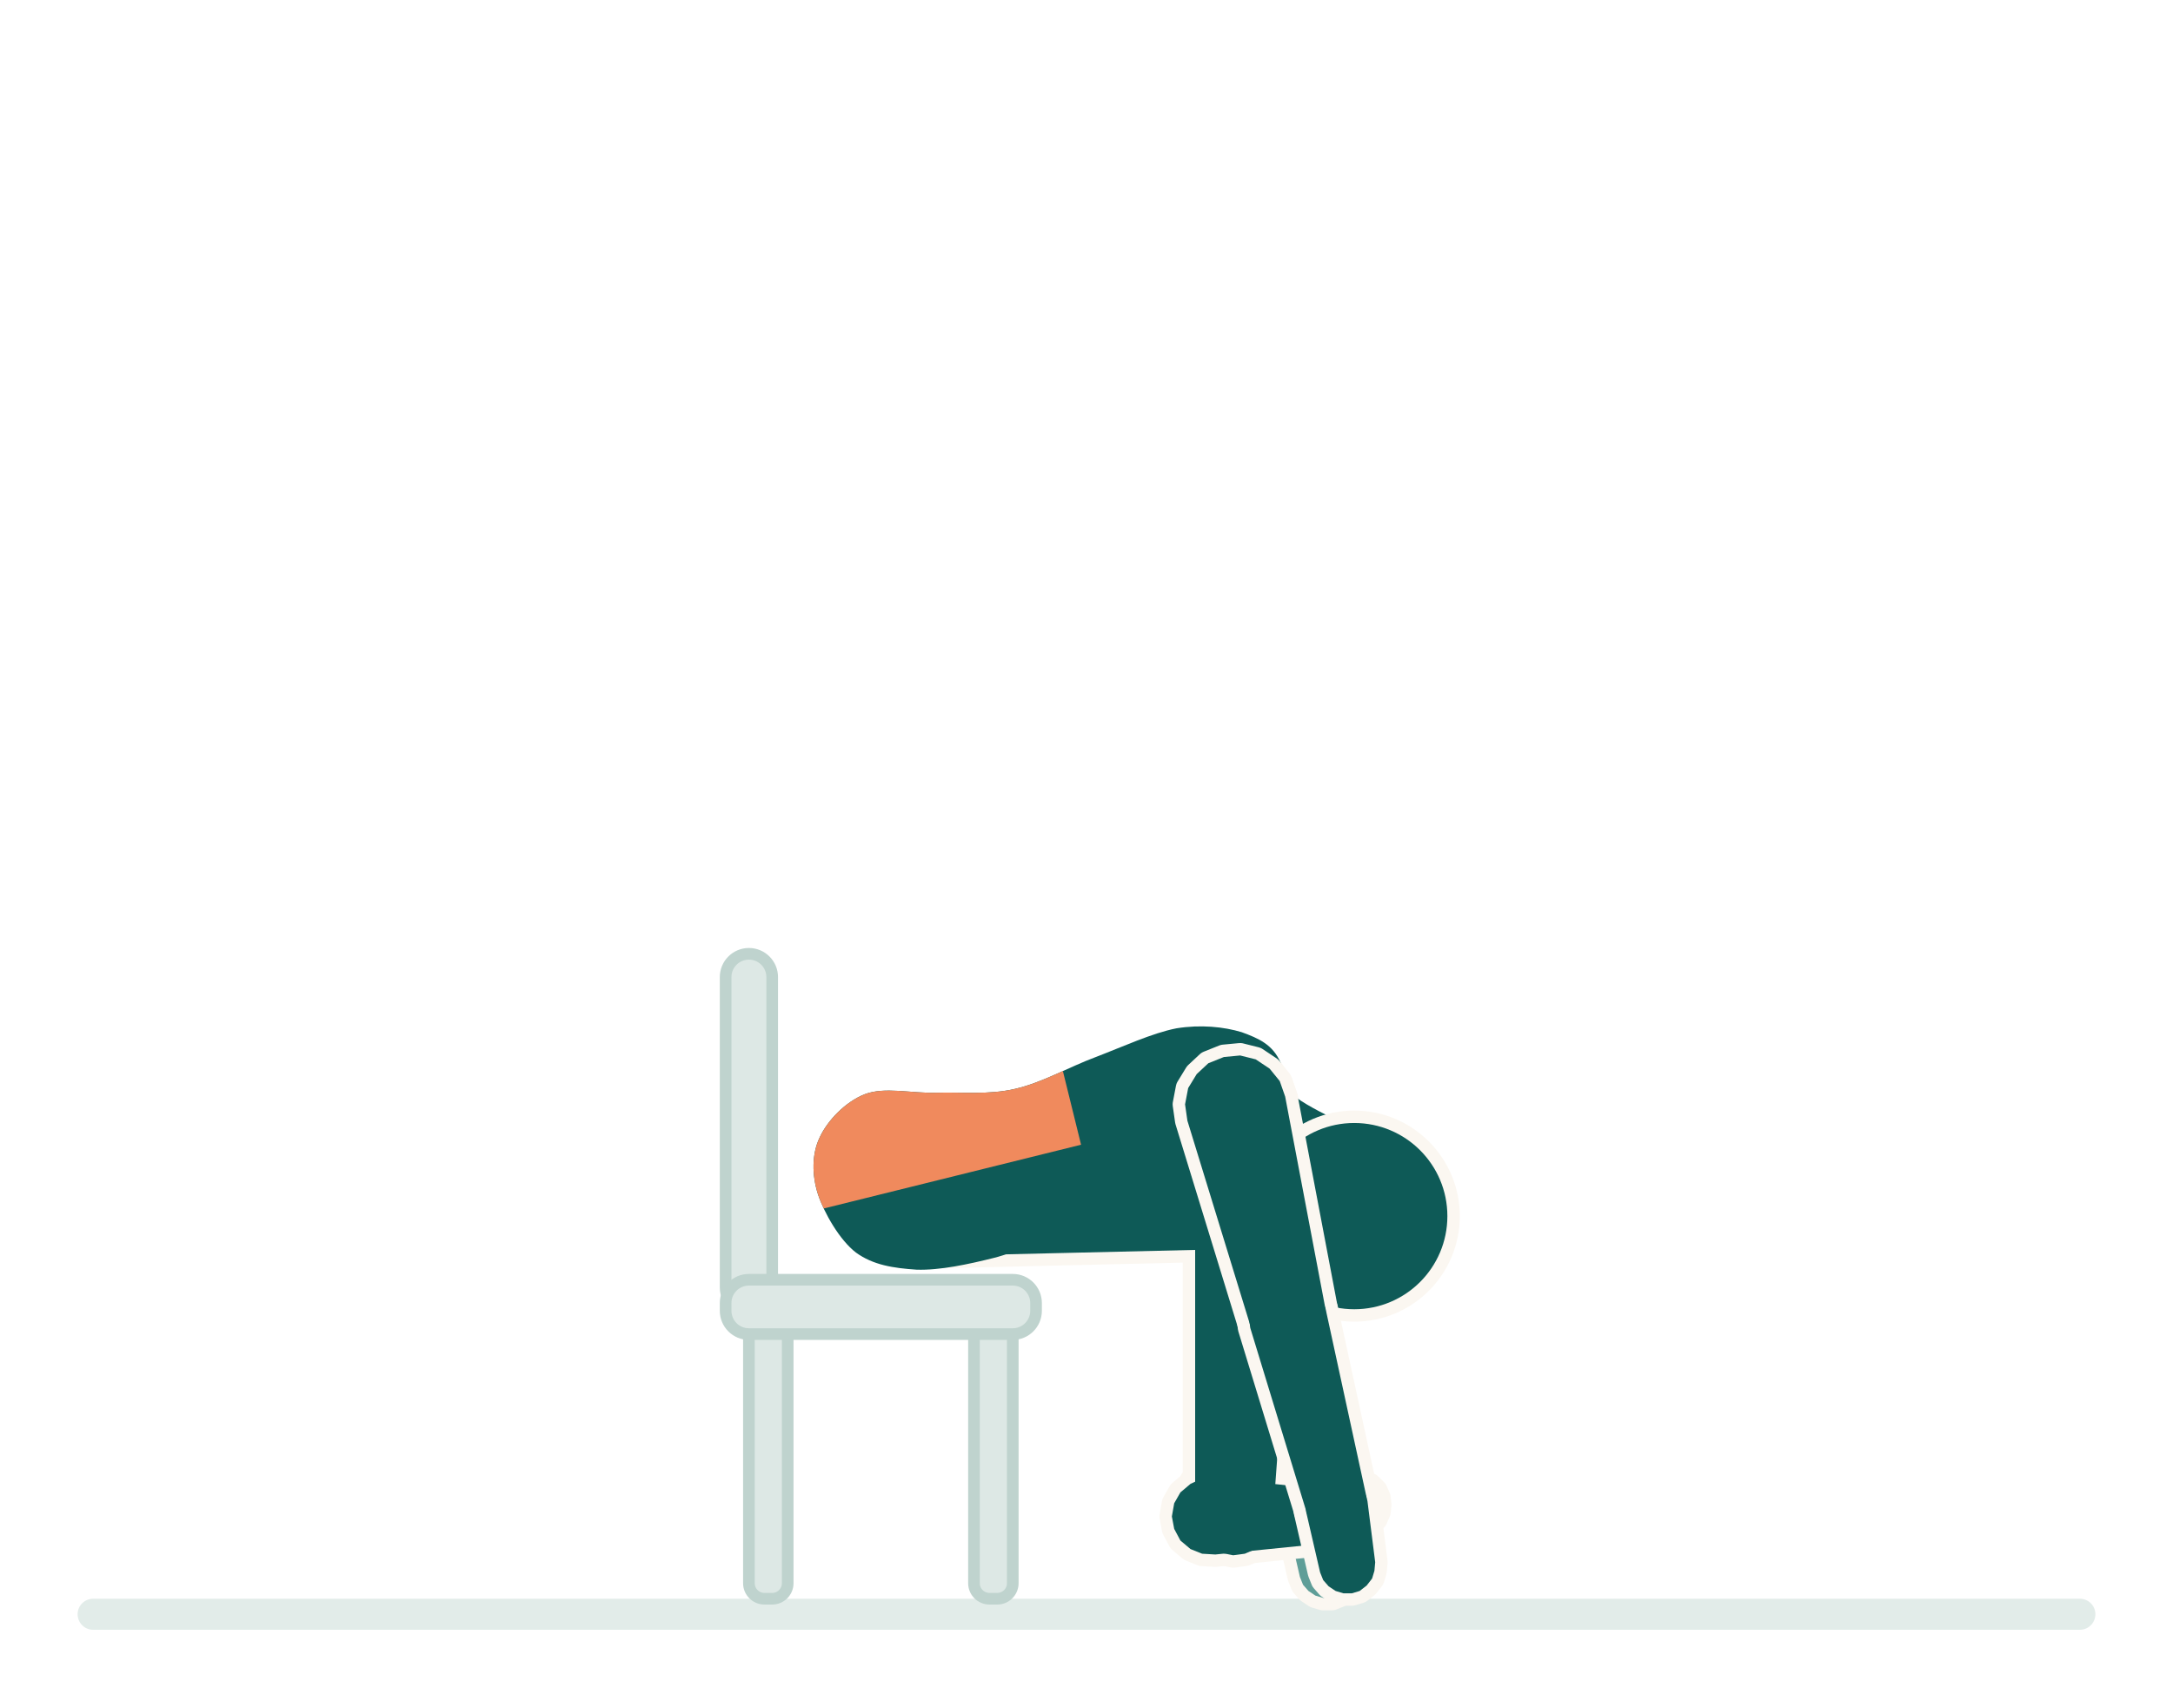
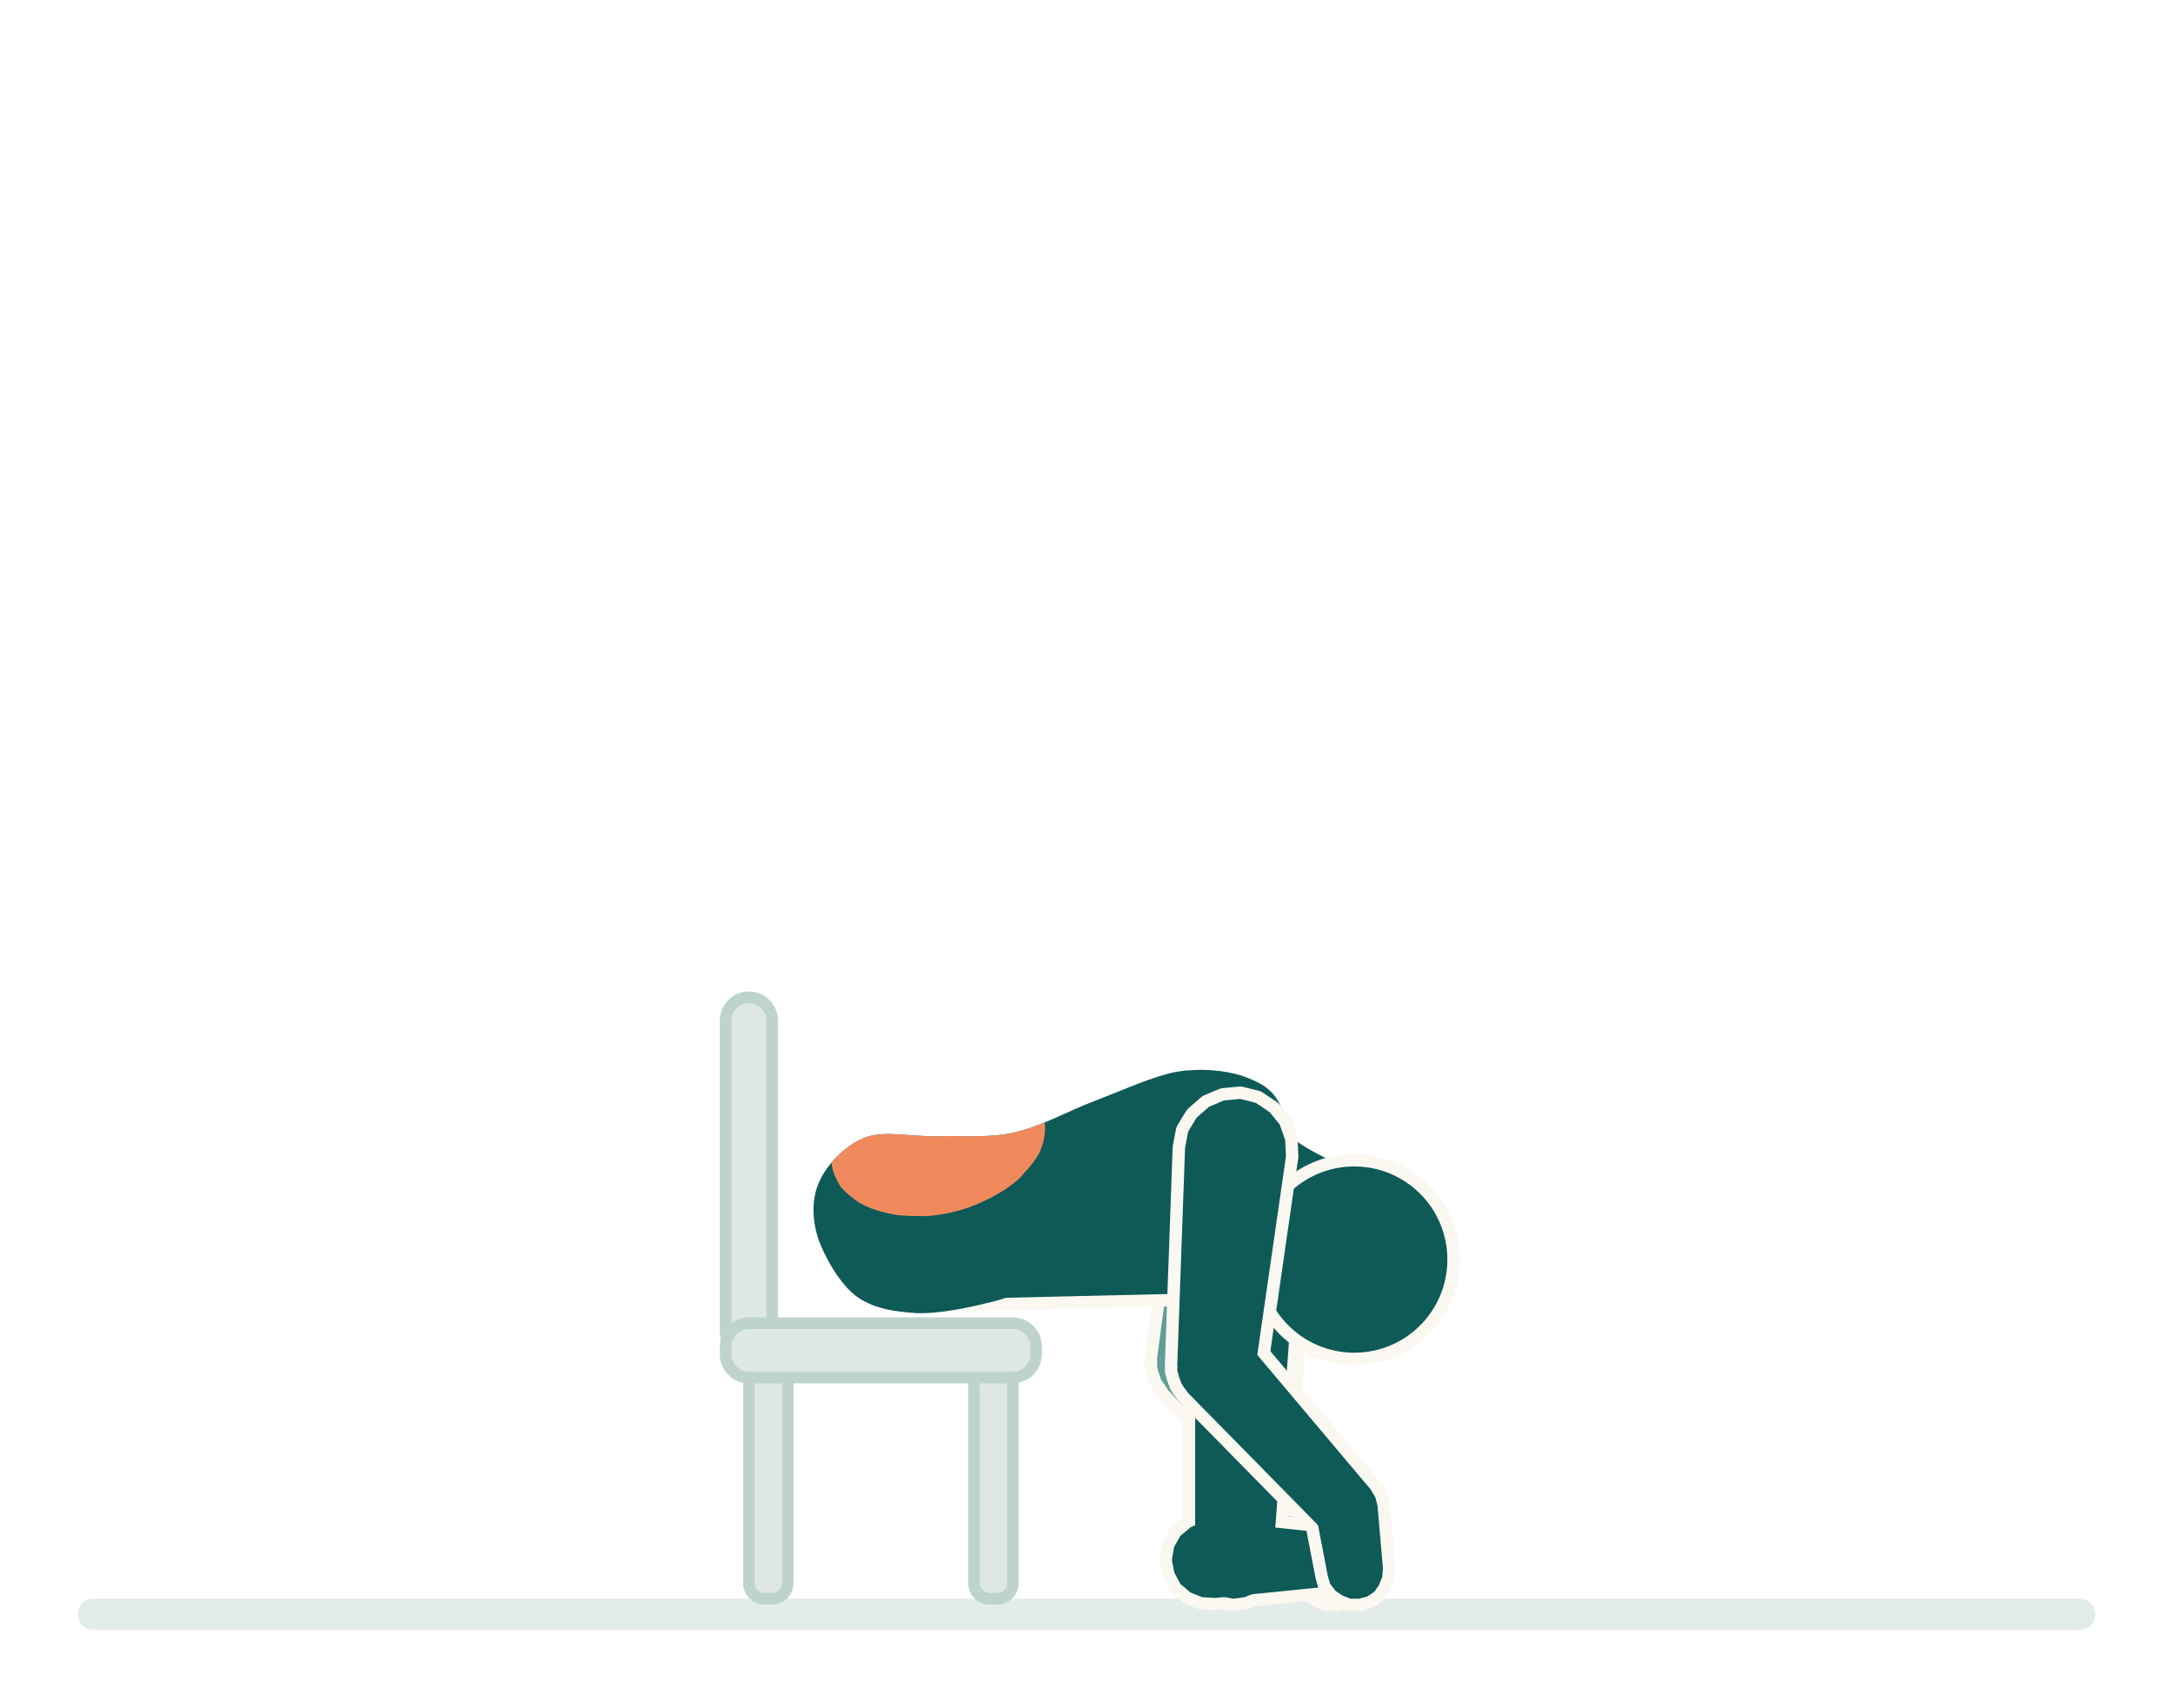
- <svg xmlns="http://www.w3.org/2000/svg" viewBox="-117.5 -152.9 280 220" width="280" height="220">
+ <svg xmlns="http://www.w3.org/2000/svg" viewBox="-117.5 -158.5 280 220" width="280" height="220">
  <defs>
    <clipPath id="ej-056-torso">
      <path d="M49 -6C48.8 -3.3 48 -1.6 46.4 0.3C44.8 2.1 42.1 4.3 39.4 5.1C36.7 6 33.4 5.2 30.2 5.4C27 5.5 23.3 5.2 20 5.8C16.7 6.5 13.8 8.4 10.5 9.2C7.3 10 3.6 10.8 0.6 10.7C-2.4 10.5 -5 10.1 -7.2 8.5C-9.3 6.9 -11.3 3.4 -12.1 1C-12.9 -1.5 -12.9 -4.2 -11.9 -6.3C-10.9 -8.5 -8.6 -10.9 -6.1 -11.9C-3.5 -12.9 -0.1 -12 3.2 -12.1C6.4 -12.2 9.9 -11.8 13.3 -12.6C16.8 -13.4 20.2 -15.4 23.7 -16.7C27.1 -18 31 -19.8 34.1 -20.4C37.2 -20.9 40.2 -20.6 42.5 -19.9C44.7 -19.1 46.5 -18.3 47.5 -16C48.6 -13.7 49.2 -8.7 49 -6Z" />
    </clipPath>
    <clipPath id="ej-056-cuello">
      <path d="M36.9 -9.2C36.1 -12.2 38.3 -19.5 40.4 -19.9C42.5 -20.3 46.1 -14.1 49.5 -11.5C52.9 -9 59.5 -6.9 60.8 -4.4C62 -1.8 59.1 2.7 57 3.8C54.8 4.9 49.6 3.1 48.1 2.4C46.5 1.7 48.1 0.4 47.5 -0.3C47 -1 46.6 -0.4 44.9 -1.9C43.1 -3.4 37.6 -6.2 36.9 -9.2Z" />
    </clipPath>
  </defs>
-   <line x1="-105.5" y1="55.1" x2="150.5" y2="55.1" stroke="#E2ECE9" stroke-width="4" stroke-linecap="round" />
+   <line x1="-105.5" y1="49.5" x2="150.5" y2="49.5" stroke="#E2ECE9" stroke-width="4" stroke-linecap="round" />
  <rect x="-24" y="-30" width="6" height="46" rx="3" fill="#DDE8E5" stroke="#BFD3CE" stroke-width="1.5" />
-   <rect x="-21" y="16" width="5" height="37.1" rx="2" fill="#DDE8E5" stroke="#BFD3CE" stroke-width="1.5" />
-   <rect x="8" y="16" width="5" height="37.1" rx="2" fill="#DDE8E5" stroke="#BFD3CE" stroke-width="1.5" />
+   <rect x="-21" y="16" width="5" height="31.5" rx="2" fill="#DDE8E5" stroke="#BFD3CE" stroke-width="1.5" />
+   <rect x="8" y="16" width="5" height="31.5" rx="2" fill="#DDE8E5" stroke="#BFD3CE" stroke-width="1.5" />
  <rect x="-24" y="12" width="40" height="7" rx="3" fill="#DDE8E5" stroke="#BFD3CE" stroke-width="1.5" />
  <g>
-     <path d="M52 16.4L52 17.9L51.5 19.3L50.6 20.6L49.4 21.5L48 22L46.5 22.1L45 21.7L43.8 20.8L42.8 19.7L42.2 18.3L35.4 -8.8L35.2 -10.9L35.7 -13L36.9 -14.7L38.5 -16.1L40.5 -16.8L42.6 -16.8L44.6 -16.2L46.3 -15L47.5 -13.3L48.2 -11.3Z" fill="#FBF7F1" stroke="#FBF7F1" stroke-width="3.2" stroke-linejoin="round" />
-     <path d="M56 40.9L56 42.1L55.7 43.3L55 44.3L54 45.1L52.9 45.5L51.7 45.6L50.5 45.2L49.5 44.6L48.7 43.7L48.2 42.5L42.2 18.3L42.1 16.7L42.5 15.1L43.3 13.8L44.5 12.8L46 12.2L47.6 12.1L49.2 12.6L50.5 13.5L51.5 14.8L52 16.3Z" fill="#FBF7F1" stroke="#FBF7F1" stroke-width="3.2" stroke-linejoin="round" />
-     <path d="M57.1 49L57 50.1L56.7 51.1L56 52L55.1 52.6L54.1 53L53 53L52 52.7L51.1 52.1L50.4 51.3L50 50.3L48.2 42.5L48.1 41.2L48.4 39.9L49.2 38.9L50.2 38.1L51.4 37.6L52.7 37.6L53.9 38L55 38.8L55.7 39.8L56.1 41.1Z" fill="#FBF7F1" stroke="#FBF7F1" stroke-width="3.2" stroke-linejoin="round" />
-     <path d="M52 16.4L52 17.9L51.5 19.3L50.6 20.6L49.4 21.5L48 22L46.5 22.1L45 21.7L43.8 20.8L42.8 19.7L42.2 18.3L35.4 -8.8L35.2 -10.9L35.7 -13L36.9 -14.7L38.5 -16.1L40.5 -16.8L42.6 -16.8L44.6 -16.2L46.3 -15L47.5 -13.3L48.2 -11.3Z" fill="#5F9E98" />
-     <path d="M56 40.9L56 42.1L55.7 43.3L55 44.3L54 45.1L52.9 45.5L51.7 45.6L50.5 45.2L49.5 44.6L48.7 43.7L48.2 42.5L42.2 18.3L42.1 16.7L42.5 15.1L43.3 13.8L44.5 12.8L46 12.2L47.6 12.1L49.2 12.6L50.5 13.5L51.5 14.8L52 16.3Z" fill="#5F9E98" />
-     <path d="M57.1 49L57 50.1L56.7 51.1L56 52L55.1 52.6L54.1 53L53 53L52 52.7L51.1 52.1L50.4 51.3L50 50.3L48.2 42.5L48.1 41.2L48.4 39.9L49.2 38.9L50.2 38.1L51.4 37.6L52.7 37.6L53.9 38L55 38.8L55.7 39.8L56.1 41.1Z" fill="#5F9E98" />
+     <path d="M41.5 18.3L40.9 19.7L39.9 20.9L38.7 21.7L37.2 22.1L35.7 22L34.3 21.5L33.1 20.6L32.2 19.4L31.7 18L31.6 16.5L35.3 -11.2L35.9 -13.3L37.1 -15L38.8 -16.2L40.8 -16.8L42.9 -16.8L44.9 -16.1L46.5 -14.8L47.7 -13L48.2 -11L48 -8.9Z" fill="#FBF7F1" stroke="#FBF7F1" stroke-width="3.2" stroke-linejoin="round" />
+     <path d="M56.1 33.5L56.7 34.6L57 35.7L56.9 37L56.4 38.1L55.6 39L54.6 39.7L53.4 40L52.2 39.9L51 39.5L50.1 38.7L33 20.6L32.1 19.2L31.6 17.7L31.7 16.1L32.3 14.6L33.3 13.4L34.7 12.5L36.3 12.1L37.8 12.3L39.3 12.9L40.5 14Z" fill="#FBF7F1" stroke="#FBF7F1" stroke-width="3.2" stroke-linejoin="round" />
+     <path d="M57.7 43.6L57.6 44.7L57.2 45.7L56.6 46.6L55.7 47.2L54.6 47.5L53.5 47.5L52.5 47.1L51.6 46.5L50.9 45.6L50.6 44.6L49.1 36.8L49 35.5L49.4 34.2L50.2 33.2L51.2 32.4L52.4 32L53.7 32.1L54.9 32.5L56 33.3L56.7 34.4L57 35.6Z" fill="#FBF7F1" stroke="#FBF7F1" stroke-width="3.2" stroke-linejoin="round" />
+     <path d="M41.5 18.3L40.9 19.7L39.9 20.9L38.7 21.7L37.2 22.1L35.7 22L34.3 21.5L33.1 20.6L32.2 19.4L31.7 18L31.6 16.5L35.3 -11.2L35.9 -13.3L37.1 -15L38.8 -16.2L40.8 -16.8L42.9 -16.8L44.9 -16.1L46.5 -14.8L47.7 -13L48.2 -11L48 -8.9Z" fill="#5F9E98" />
+     <path d="M56.1 33.5L56.7 34.6L57 35.7L56.9 37L56.4 38.1L55.6 39L54.6 39.7L53.4 40L52.2 39.9L51 39.5L50.1 38.7L33 20.6L32.1 19.2L31.6 17.7L31.7 16.1L32.3 14.6L33.3 13.4L34.7 12.5L36.3 12.1L37.8 12.3L39.3 12.9L40.5 14Z" fill="#5F9E98" />
+     <path d="M57.7 43.6L57.6 44.7L57.2 45.7L56.6 46.6L55.7 47.2L54.6 47.5L53.5 47.5L52.5 47.1L51.6 46.5L50.9 45.6L50.6 44.6L49.1 36.8L49 35.5L49.4 34.2L50.2 33.2L51.2 32.4L52.4 32L53.7 32.1L54.9 32.5L56 33.3L56.7 34.4L57 35.6Z" fill="#5F9E98" />
  </g>
  <g>
    <path d="M43.4 -6.5L45.3 -6.1L47 -5.1L48.3 -3.7L49.2 -1.9L49.5 0L49.2 1.9L48.3 3.7L47 5.1L45.3 6.1L43.4 6.5L0.5 9L-2.4 8.7L-5 7.5L-7.2 5.5L-8.5 2.9L-9 0L-8.5 -2.9L-7.2 -5.5L-5 -7.5L-2.4 -8.7L0.5 -9Z" fill="#FBF7F1" stroke="#FBF7F1" stroke-width="3.2" stroke-linejoin="round" />
    <path d="M48 41.2L47.7 42.7L47 44L45.9 45.1L44.5 45.8L43 46L41.5 45.8L40.1 45.1L39 44L38.3 42.7L38 41.2L36.5 0.2L36.8 -1.8L37.7 -3.7L39.1 -5.2L40.9 -6.2L43 -6.5L45.1 -6.2L46.9 -5.2L48.3 -3.7L49.2 -1.8L49.5 0.2Z" fill="#FBF7F1" stroke="#FBF7F1" stroke-width="3.2" stroke-linejoin="round" />
    <path d="M57.3 37.8L58.2 38.1L59 38.5L59.7 39.2L60.1 40.1L60.2 41L60.1 41.9L59.7 42.8L59 43.5L58.2 43.9L57.3 44.2L40.5 46L38.9 45.9L37.3 45.2L36.1 44.1L35.3 42.6L35 41L35.3 39.4L36.1 37.9L37.3 36.8L38.9 36.1L40.5 36Z" fill="#FBF7F1" stroke="#FBF7F1" stroke-width="3.2" stroke-linejoin="round" />
    <path d="M43.4 -6.5L45.3 -6.1L47 -5.1L48.3 -3.7L49.2 -1.9L49.5 0L49.2 1.9L48.3 3.7L47 5.1L45.3 6.1L43.4 6.5L0.5 9L-2.4 8.7L-5 7.5L-7.2 5.5L-8.5 2.9L-9 0L-8.5 -2.9L-7.2 -5.5L-5 -7.5L-2.4 -8.7L0.5 -9Z" fill="#5F9E98" />
    <path d="M48 41.2L47.7 42.7L47 44L45.9 45.1L44.5 45.8L43 46L41.5 45.8L40.1 45.1L39 44L38.3 42.7L38 41.2L36.5 0.2L36.8 -1.8L37.7 -3.7L39.1 -5.2L40.9 -6.2L43 -6.5L45.1 -6.2L46.9 -5.2L48.3 -3.7L49.2 -1.8L49.5 0.2Z" fill="#5F9E98" />
    <path d="M57.3 37.8L58.2 38.1L59 38.5L59.7 39.2L60.1 40.1L60.2 41L60.1 41.9L59.7 42.8L59 43.5L58.2 43.9L57.3 44.2L40.5 46L38.9 45.9L37.3 45.2L36.1 44.1L35.3 42.6L35 41L35.3 39.4L36.1 37.9L37.3 36.8L38.9 36.1L40.5 36Z" fill="#5F9E98" />
  </g>
  <g>
    <path d="M43.6 -5L45.5 -4.5L47.2 -3.5L48.4 -2L49.2 -0.2L49.5 1.7L49.1 3.7L48.2 5.4L46.8 6.8L45.1 7.7L43.1 8L0.2 9L-2.7 8.6L-5.3 7.3L-7.3 5.2L-8.6 2.6L-9 -0.3L-8.4 -3.2L-7 -5.7L-4.8 -7.6L-2.1 -8.8L0.8 -9Z" fill="#FBF7F1" stroke="#FBF7F1" stroke-width="3.2" stroke-linejoin="round" />
    <path d="M46.5 42.8L46.2 44.3L45.4 45.6L44.3 46.7L42.9 47.3L41.4 47.5L39.9 47.2L38.5 46.5L37.5 45.4L36.8 44L36.5 42.5L36.5 1.5L36.8 -0.5L37.8 -2.4L39.3 -3.8L41.1 -4.7L43.2 -5L45.2 -4.6L47.1 -3.6L48.4 -2L49.3 -0.1L49.5 2Z" fill="#FBF7F1" stroke="#FBF7F1" stroke-width="3.2" stroke-linejoin="round" />
    <path d="M55.9 39.3L56.8 39.5L57.6 40L58.2 40.7L58.6 41.6L58.7 42.5L58.6 43.4L58.2 44.2L57.6 44.9L56.8 45.4L55.9 45.7L39.1 47.4L37.4 47.3L35.9 46.7L34.6 45.6L33.8 44.1L33.5 42.5L33.8 40.8L34.6 39.4L35.9 38.3L37.4 37.6L39.1 37.5Z" fill="#FBF7F1" stroke="#FBF7F1" stroke-width="3.2" stroke-linejoin="round" />
    <path d="M43.6 -5L45.5 -4.5L47.2 -3.5L48.4 -2L49.2 -0.2L49.5 1.7L49.1 3.7L48.2 5.4L46.8 6.8L45.1 7.7L43.1 8L0.2 9L-2.7 8.6L-5.3 7.3L-7.3 5.2L-8.6 2.6L-9 -0.3L-8.4 -3.2L-7 -5.7L-4.8 -7.6L-2.1 -8.8L0.8 -9Z" fill="#0E5A57" />
    <path d="M46.5 42.8L46.2 44.3L45.4 45.6L44.3 46.7L42.9 47.3L41.4 47.5L39.9 47.2L38.5 46.5L37.5 45.4L36.8 44L36.5 42.5L36.5 1.5L36.8 -0.5L37.8 -2.4L39.3 -3.8L41.1 -4.7L43.2 -5L45.2 -4.6L47.1 -3.6L48.4 -2L49.3 -0.1L49.5 2Z" fill="#0E5A57" />
    <path d="M55.9 39.3L56.8 39.5L57.6 40L58.2 40.7L58.6 41.6L58.7 42.5L58.6 43.4L58.2 44.2L57.6 44.9L56.8 45.4L55.9 45.7L39.1 47.4L37.4 47.3L35.9 46.7L34.6 45.6L33.8 44.1L33.5 42.5L33.8 40.8L34.6 39.4L35.9 38.3L37.4 37.6L39.1 37.5Z" fill="#0E5A57" />
  </g>
  <path d="M49 -6C48.8 -3.3 48 -1.6 46.4 0.3C44.8 2.1 42.1 4.3 39.4 5.1C36.7 6 33.4 5.2 30.2 5.4C27 5.5 23.3 5.2 20 5.8C16.7 6.5 13.8 8.4 10.5 9.2C7.3 10 3.6 10.8 0.6 10.7C-2.4 10.5 -5 10.1 -7.2 8.5C-9.3 6.9 -11.3 3.4 -12.1 1C-12.9 -1.5 -12.9 -4.2 -11.9 -6.3C-10.9 -8.5 -8.6 -10.9 -6.1 -11.9C-3.5 -12.9 -0.1 -12 3.2 -12.1C6.4 -12.2 9.9 -11.8 13.3 -12.6C16.8 -13.4 20.2 -15.4 23.7 -16.7C27.1 -18 31 -19.8 34.1 -20.4C37.2 -20.9 40.2 -20.6 42.5 -19.9C44.7 -19.1 46.5 -18.3 47.5 -16C48.6 -13.7 49.2 -8.7 49 -6Z" fill="#0E5A57" />
  <path d="M36.9 -9.2C36.1 -12.2 38.3 -19.5 40.4 -19.9C42.5 -20.3 46.1 -14.1 49.5 -11.5C52.9 -9 59.5 -6.9 60.8 -4.4C62 -1.8 59.1 2.7 57 3.8C54.8 4.9 49.6 3.1 48.1 2.4C46.5 1.7 48.1 0.4 47.5 -0.3C47 -1 46.6 -0.4 44.9 -1.9C43.1 -3.4 37.6 -6.2 36.9 -9.2Z" fill="#0E5A57" />
-   <path d="M-21.8 -35.8L12.2 -44.3L21.8 -5.4L-12.1 3Z" fill="#F08A5D" clip-path="url(#ej-056-torso)" />
+   <path d="M17 -14.5C17.2 -13.8 17.2 -13 17.1 -12.2C17 -11.4 16.7 -10.5 16.3 -9.7C15.8 -8.9 15.2 -8.1 14.5 -7.4C13.9 -6.6 13 -5.9 12.1 -5.3C11.2 -4.7 10.1 -4.1 9 -3.6C7.9 -3.1 6.8 -2.7 5.6 -2.4C4.4 -2.1 3.2 -1.9 2 -1.8C0.8 -1.8 -0.4 -1.8 -1.5 -1.9C-2.6 -2 -3.7 -2.3 -4.7 -2.6C-5.6 -2.9 -6.5 -3.3 -7.3 -3.9C-8 -4.4 -8.7 -5 -9.2 -5.6C-9.6 -6.3 -10 -7 -10.2 -7.8C-10.4 -8.5 -10.4 -9.3 -10.3 -10.1C-10.2 -10.9 -9.9 -11.8 -9.5 -12.6C-9 -13.4 -8.4 -14.2 -7.7 -14.9C-7 -15.7 -6.2 -16.4 -5.3 -17C-4.4 -17.7 -3.3 -18.2 -2.2 -18.7C-1.1 -19.2 0.1 -19.6 1.2 -19.9C2.4 -20.2 3.6 -20.4 4.8 -20.5C6 -20.6 7.2 -20.5 8.3 -20.4C9.4 -20.3 10.5 -20.1 11.5 -19.7C12.4 -19.4 13.3 -19 14.1 -18.5C14.8 -17.9 15.5 -17.3 16 -16.7C16.4 -16 16.8 -15.3 17 -14.5Z" fill="#F08A5D" clip-path="url(#ej-056-torso)" />
  <circle cx="57" cy="3.8" r="12" fill="#0E5A57" stroke="#FBF7F1" stroke-width="3.2" paint-order="stroke" />
  <g>
-     <path d="M53.3 15.8L53.4 17.4L53 18.8L52.2 20.1L51 21.1L49.6 21.6L48.1 21.8L46.7 21.5L45.3 20.7L44.3 19.6L43.7 18.2L35.5 -8.5L35.2 -10.6L35.6 -12.7L36.7 -14.5L38.2 -15.9L40.2 -16.7L42.3 -16.9L44.3 -16.4L46.1 -15.2L47.4 -13.6L48.1 -11.6Z" fill="#FBF7F1" stroke="#FBF7F1" stroke-width="3.2" stroke-linejoin="round" />
-     <path d="M58.6 40.1L58.7 41.4L58.4 42.5L57.7 43.6L56.8 44.4L55.7 44.9L54.5 45L53.3 44.7L52.2 44.1L51.4 43.2L50.9 42.1L43.6 18.2L43.4 16.6L43.7 15.1L44.5 13.7L45.7 12.6L47.2 11.9L48.8 11.8L50.3 12.2L51.7 13L52.7 14.2L53.3 15.7Z" fill="#FBF7F1" stroke="#FBF7F1" stroke-width="3.2" stroke-linejoin="round" />
-     <path d="M59.7 48.4L59.6 49.5L59.3 50.5L58.6 51.4L57.7 52.1L56.7 52.4L55.6 52.4L54.6 52.1L53.7 51.5L53 50.7L52.6 49.7L50.8 41.9L50.7 40.6L51.1 39.3L51.8 38.3L52.8 37.5L54 37L55.3 37L56.5 37.4L57.6 38.2L58.3 39.2L58.7 40.5Z" fill="#FBF7F1" stroke="#FBF7F1" stroke-width="3.2" stroke-linejoin="round" />
-     <path d="M53.3 15.8L53.4 17.4L53 18.8L52.2 20.1L51 21.1L49.6 21.6L48.1 21.8L46.7 21.5L45.3 20.7L44.3 19.6L43.7 18.2L35.5 -8.5L35.2 -10.6L35.6 -12.7L36.7 -14.5L38.2 -15.9L40.2 -16.7L42.3 -16.9L44.3 -16.4L46.1 -15.2L47.4 -13.6L48.1 -11.6Z" fill="#0E5A57" />
-     <path d="M58.6 40.1L58.7 41.4L58.4 42.5L57.7 43.6L56.8 44.4L55.7 44.9L54.5 45L53.3 44.7L52.2 44.1L51.4 43.2L50.9 42.1L43.6 18.2L43.4 16.6L43.7 15.1L44.5 13.7L45.7 12.6L47.2 11.9L48.8 11.8L50.3 12.2L51.7 13L52.7 14.2L53.3 15.7Z" fill="#0E5A57" />
-     <path d="M59.7 48.4L59.6 49.5L59.3 50.5L58.6 51.4L57.7 52.1L56.7 52.4L55.6 52.4L54.6 52.1L53.7 51.5L53 50.7L52.6 49.7L50.8 41.9L50.7 40.6L51.1 39.3L51.8 38.3L52.8 37.5L54 37L55.3 37L56.5 37.4L57.6 38.2L58.3 39.2L58.7 40.5Z" fill="#0E5A57" />
+     <path d="M44.2 18.2L43.7 19.6L42.9 20.9L41.7 21.8L40.3 22.4L38.8 22.5L37.3 22.1L36 21.3L35 20.2L34.4 18.8L34.2 17.3L35.2 -10.6L35.6 -12.7L36.7 -14.5L38.3 -15.9L40.2 -16.7L42.3 -16.9L44.3 -16.4L46.1 -15.2L47.4 -13.6L48.1 -11.6L48.2 -9.5Z" fill="#FBF7F1" stroke="#FBF7F1" stroke-width="3.2" stroke-linejoin="round" />
+     <path d="M59.1 33.4L59.7 34.5L60 35.7L59.9 36.9L59.5 38L58.7 39L57.7 39.6L56.5 40L55.3 39.9L54.1 39.5L53.1 38.8L35.6 21L34.7 19.7L34.2 18.1L34.3 16.5L34.8 15L35.8 13.8L37.2 12.9L38.7 12.5L40.3 12.6L41.8 13.2L43 14.3Z" fill="#FBF7F1" stroke="#FBF7F1" stroke-width="3.2" stroke-linejoin="round" />
+     <path d="M60.7 43.6L60.6 44.7L60.2 45.7L59.6 46.6L58.7 47.2L57.6 47.5L56.5 47.5L55.5 47.1L54.6 46.5L53.9 45.6L53.6 44.6L52.1 36.8L52 35.5L52.4 34.2L53.2 33.2L54.2 32.4L55.4 32L56.7 32.1L57.9 32.5L59 33.3L59.7 34.4L60 35.6Z" fill="#FBF7F1" stroke="#FBF7F1" stroke-width="3.2" stroke-linejoin="round" />
+     <path d="M44.2 18.2L43.7 19.6L42.9 20.9L41.7 21.8L40.3 22.4L38.8 22.5L37.3 22.1L36 21.3L35 20.2L34.4 18.8L34.2 17.3L35.2 -10.6L35.6 -12.7L36.7 -14.5L38.3 -15.9L40.2 -16.7L42.3 -16.9L44.3 -16.4L46.1 -15.2L47.4 -13.6L48.1 -11.6L48.2 -9.5Z" fill="#0E5A57" />
+     <path d="M59.1 33.4L59.7 34.5L60 35.7L59.9 36.9L59.5 38L58.7 39L57.7 39.6L56.5 40L55.3 39.9L54.1 39.5L53.1 38.8L35.6 21L34.7 19.7L34.2 18.1L34.3 16.5L34.8 15L35.8 13.8L37.2 12.9L38.7 12.5L40.3 12.6L41.8 13.2L43 14.3Z" fill="#0E5A57" />
+     <path d="M60.7 43.6L60.6 44.7L60.2 45.7L59.6 46.6L58.7 47.2L57.6 47.5L56.5 47.5L55.5 47.1L54.6 46.5L53.9 45.6L53.6 44.6L52.1 36.8L52 35.5L52.4 34.2L53.2 33.2L54.2 32.4L55.4 32L56.7 32.1L57.9 32.5L59 33.3L59.7 34.4L60 35.6Z" fill="#0E5A57" />
  </g>
</svg>
